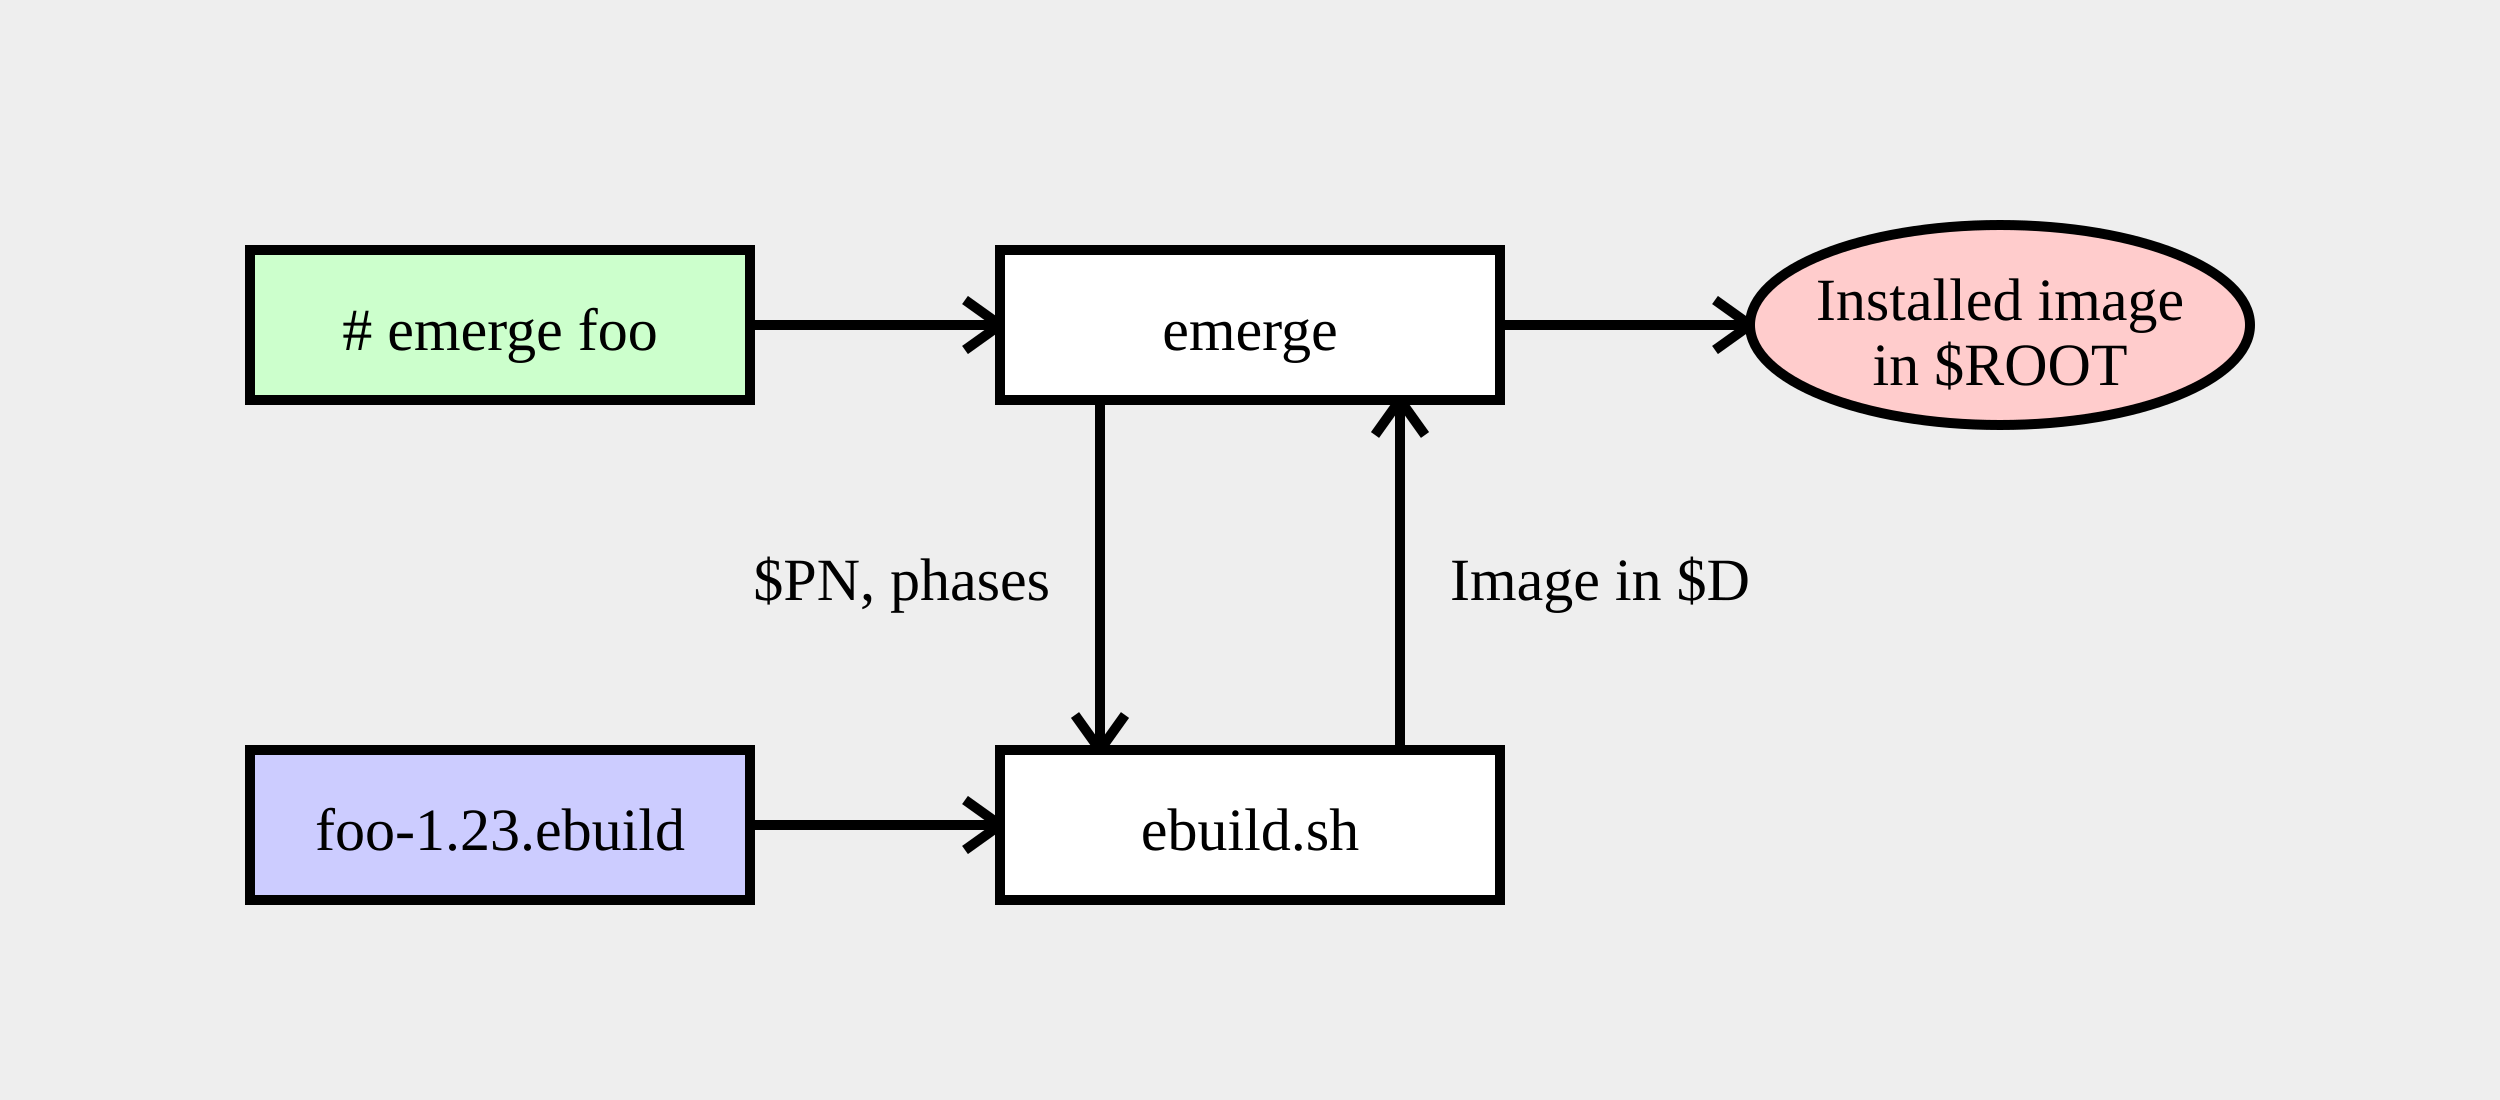
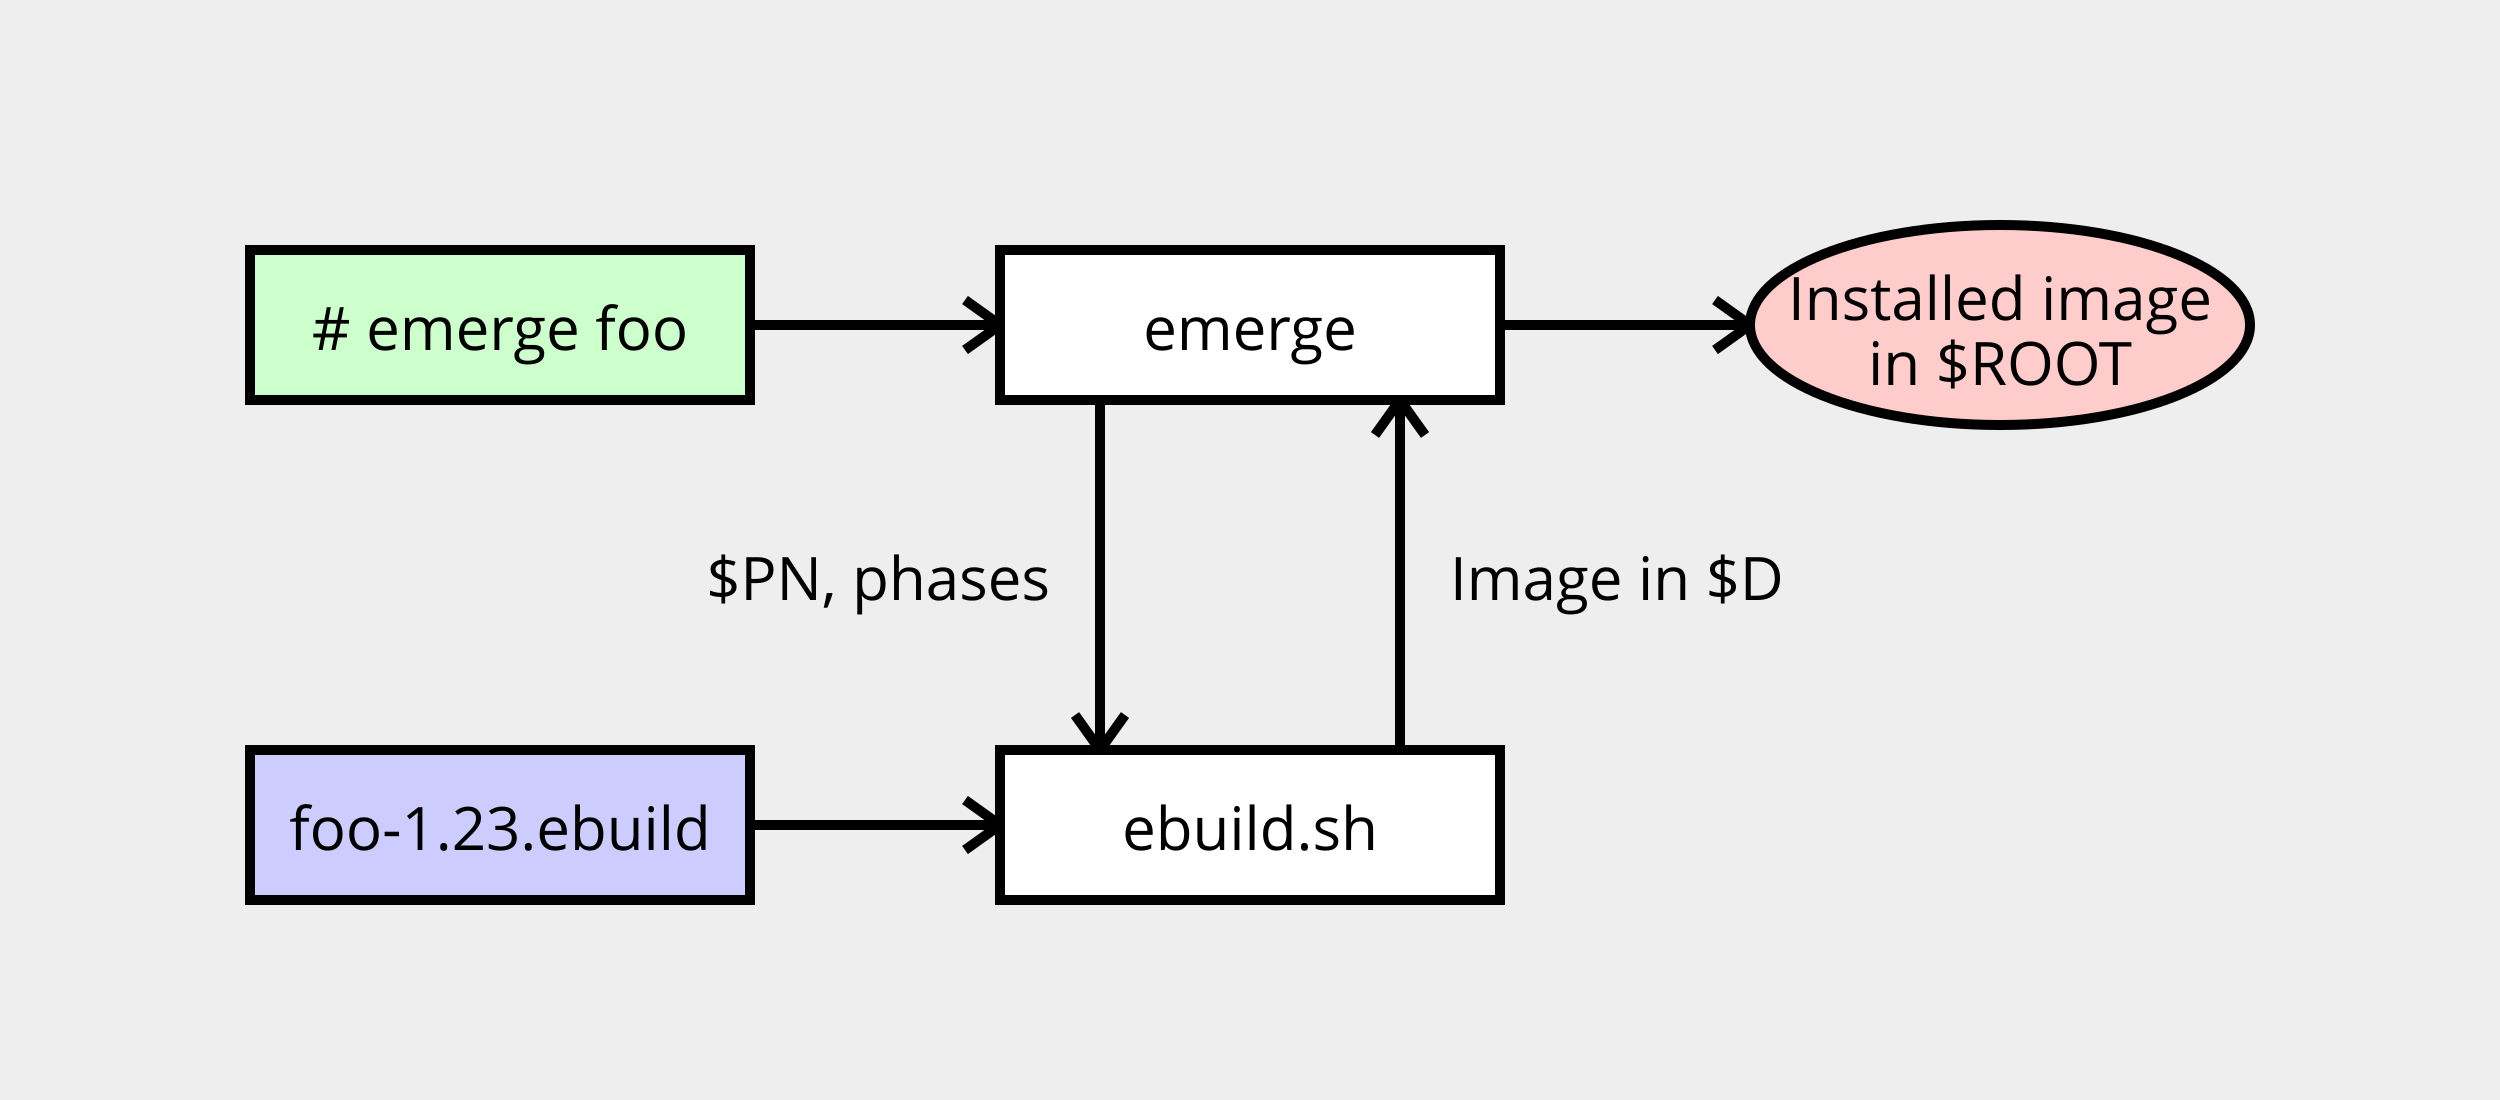
- <svg xmlns="http://www.w3.org/2000/svg" viewBox="0 100 500 220" width="500" height="220" version="1.1">
-   <rect x="-10" y="-10" width="1000" height="1000" fill="#eeeeee" id="background" />
-   <rect x="50" y="150" width="100" height="30" fill="#ccffcc" stroke="black" stroke-width="2" />
-   <text style="text-anchor: middle;" x="100" y="170"># emerge foo</text>
-   <line x1="150" y1="165" x2="200" y2="165" stroke-width="2" stroke="black" />
-   <line x1="200" y1="165" x2="193" y2="160" stroke-width="2" stroke="black" />
-   <line x1="200" y1="165" x2="193" y2="170" stroke-width="2" stroke="black" />
-   <rect x="200" y="150" width="100" height="30" fill="#ffffff" stroke="black" stroke-width="2" />
-   <text style="text-anchor: middle;" x="250" y="170">emerge</text>
-   <line x1="220" y1="180" x2="220" y2="250" stroke-width="2" stroke="black" />
-   <line x1="220" y1="250" x2="215" y2="243" stroke-width="2" stroke="black" />
-   <line x1="220" y1="250" x2="225" y2="243" stroke-width="2" stroke="black" />
-   <text style="text-anchor: end;" x="210" y="220">$PN, phases</text>
-   <line x1="280" y1="180" x2="280" y2="250" stroke-width="2" stroke="black" />
-   <line x1="280" y1="180" x2="275" y2="187" stroke-width="2" stroke="black" />
-   <line x1="280" y1="180" x2="285" y2="187" stroke-width="2" stroke="black" />
-   <text style="text-anchor: start;" x="290" y="220">Image in $D</text>
-   <rect x="200" y="250" width="100" height="30" fill="#ffffff" stroke="black" stroke-width="2" />
-   <text style="text-anchor: middle;" x="250" y="270">ebuild.sh</text>
-   <rect x="50" y="250" width="100" height="30" fill="#ccccff" stroke="black" stroke-width="2" />
-   <text style="text-anchor: middle;" x="100" y="270">foo-1.23.ebuild</text>
-   <line x1="150" y1="265" x2="200" y2="265" stroke-width="2" stroke="black" />
-   <line x1="200" y1="265" x2="193" y2="260" stroke-width="2" stroke="black" />
-   <line x1="200" y1="265" x2="193" y2="270" stroke-width="2" stroke="black" />
-   <line x1="300" y1="165" x2="350" y2="165" stroke-width="2" stroke="black" />
-   <line x1="350" y1="165" x2="343" y2="160" stroke-width="2" stroke="black" />
-   <line x1="350" y1="165" x2="343" y2="170" stroke-width="2" stroke="black" />
-   <ellipse cx="400" cy="165" rx="50" ry="20" stroke-width="2" stroke="black" fill="#ffcccc" />
-   <text style="text-anchor: middle;" x="400" y="164">Installed image</text>
-   <text style="text-anchor: middle;" x="400" y="177">in $ROOT</text>
+ <svg xmlns="http://www.w3.org/2000/svg" id="svg61" version="1.1" height="220" width="500" viewBox="0 100 500 220">
+   <defs id="defs65" />
+   <rect id="background" fill="#eeeeee" height="1000" width="1000" y="-10" x="-10" />
+   <rect id="rect5" stroke-width="2" stroke="black" fill="#ccffcc" height="30" width="100" y="150" x="50" />
+   <text id="text7" y="170" x="100" style="text-anchor:middle;-inkscape-font-specification:'Open Sans';font-family:'Open Sans';font-weight:normal;font-style:normal;font-stretch:normal;font-variant:normal;"># emerge foo</text>
+   <line id="line9" stroke="black" stroke-width="2" y2="165" x2="200" y1="165" x1="150" />
+   <line id="line11" stroke="black" stroke-width="2" y2="160" x2="193" y1="165" x1="200" />
+   <line id="line13" stroke="black" stroke-width="2" y2="170" x2="193" y1="165" x1="200" />
+   <rect id="rect15" stroke-width="2" stroke="black" fill="#ffffff" height="30" width="100" y="150" x="200" />
+   <text id="text17" y="170" x="250" style="text-anchor:middle;-inkscape-font-specification:'Open Sans';font-family:'Open Sans';font-weight:normal;font-style:normal;font-stretch:normal;font-variant:normal;">emerge</text>
+   <line id="line19" stroke="black" stroke-width="2" y2="250" x2="220" y1="180" x1="220" />
+   <line id="line21" stroke="black" stroke-width="2" y2="243" x2="215" y1="250" x1="220" />
+   <line id="line23" stroke="black" stroke-width="2" y2="243" x2="225" y1="250" x1="220" />
+   <text id="text25" y="220" x="210" style="text-anchor:end;-inkscape-font-specification:'Open Sans';font-family:'Open Sans';font-weight:normal;font-style:normal;font-stretch:normal;font-variant:normal;">$PN, phases</text>
+   <line id="line27" stroke="black" stroke-width="2" y2="250" x2="280" y1="180" x1="280" />
+   <line id="line29" stroke="black" stroke-width="2" y2="187" x2="275" y1="180" x1="280" />
+   <line id="line31" stroke="black" stroke-width="2" y2="187" x2="285" y1="180" x1="280" />
+   <text id="text33" y="220" x="290" style="text-anchor:start;-inkscape-font-specification:'Open Sans';font-family:'Open Sans';font-weight:normal;font-style:normal;font-stretch:normal;font-variant:normal;">Image in $D</text>
+   <rect id="rect35" stroke-width="2" stroke="black" fill="#ffffff" height="30" width="100" y="250" x="200" />
+   <text id="text37" y="270" x="250" style="text-anchor:middle;-inkscape-font-specification:'Open Sans';font-family:'Open Sans';font-weight:normal;font-style:normal;font-stretch:normal;font-variant:normal;">ebuild.sh</text>
+   <rect id="rect39" stroke-width="2" stroke="black" fill="#ccccff" height="30" width="100" y="250" x="50" />
+   <text id="text41" y="270" x="100" style="text-anchor:middle;-inkscape-font-specification:'Open Sans';font-family:'Open Sans';font-weight:normal;font-style:normal;font-stretch:normal;font-variant:normal;">foo-1.23.ebuild</text>
+   <line id="line43" stroke="black" stroke-width="2" y2="265" x2="200" y1="265" x1="150" />
+   <line id="line45" stroke="black" stroke-width="2" y2="260" x2="193" y1="265" x1="200" />
+   <line id="line47" stroke="black" stroke-width="2" y2="270" x2="193" y1="265" x1="200" />
+   <line id="line49" stroke="black" stroke-width="2" y2="165" x2="350" y1="165" x1="300" />
+   <line id="line51" stroke="black" stroke-width="2" y2="160" x2="343" y1="165" x1="350" />
+   <line id="line53" stroke="black" stroke-width="2" y2="170" x2="343" y1="165" x1="350" />
+   <ellipse id="ellipse55" fill="#ffcccc" stroke="black" stroke-width="2" ry="20" rx="50" cy="165" cx="400" />
+   <text id="text57" y="164" x="400" style="text-anchor:middle;-inkscape-font-specification:'Open Sans';font-family:'Open Sans';font-weight:normal;font-style:normal;font-stretch:normal;font-variant:normal;">Installed image</text>
+   <text id="text59" y="177" x="400" style="text-anchor:middle;-inkscape-font-specification:'Open Sans';font-family:'Open Sans';font-weight:normal;font-style:normal;font-stretch:normal;font-variant:normal;">in $ROOT</text>
</svg>
